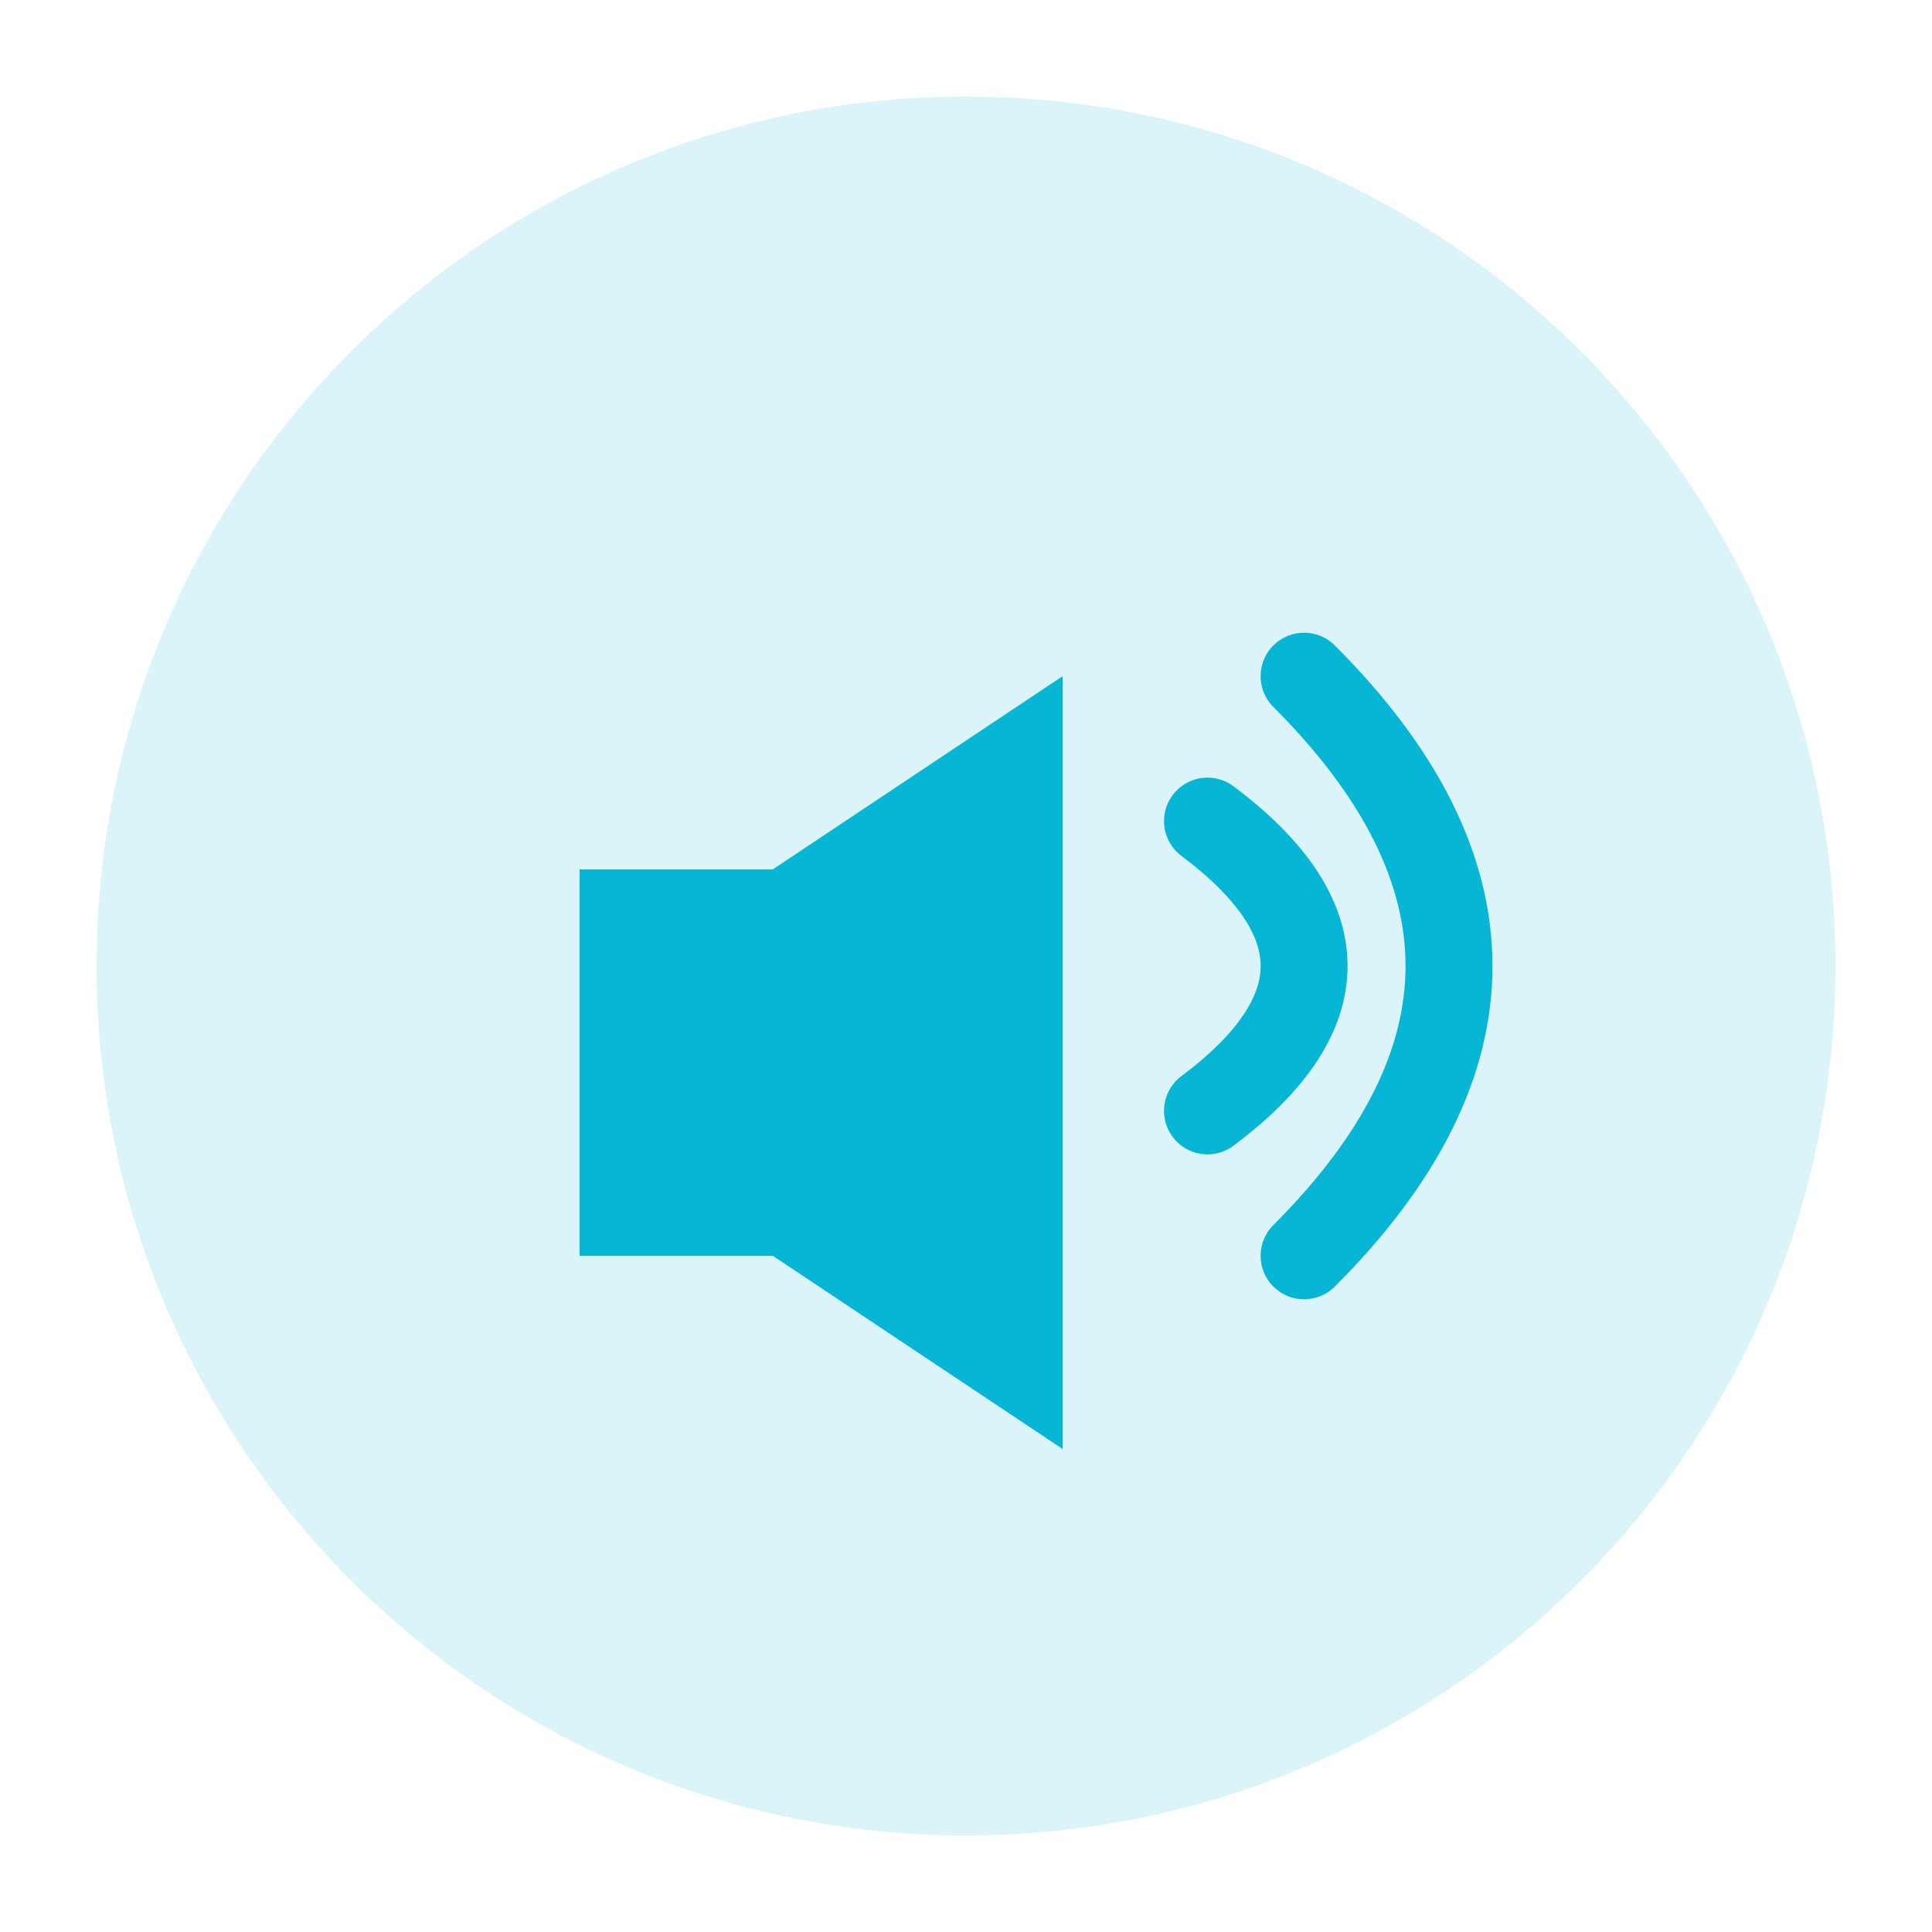
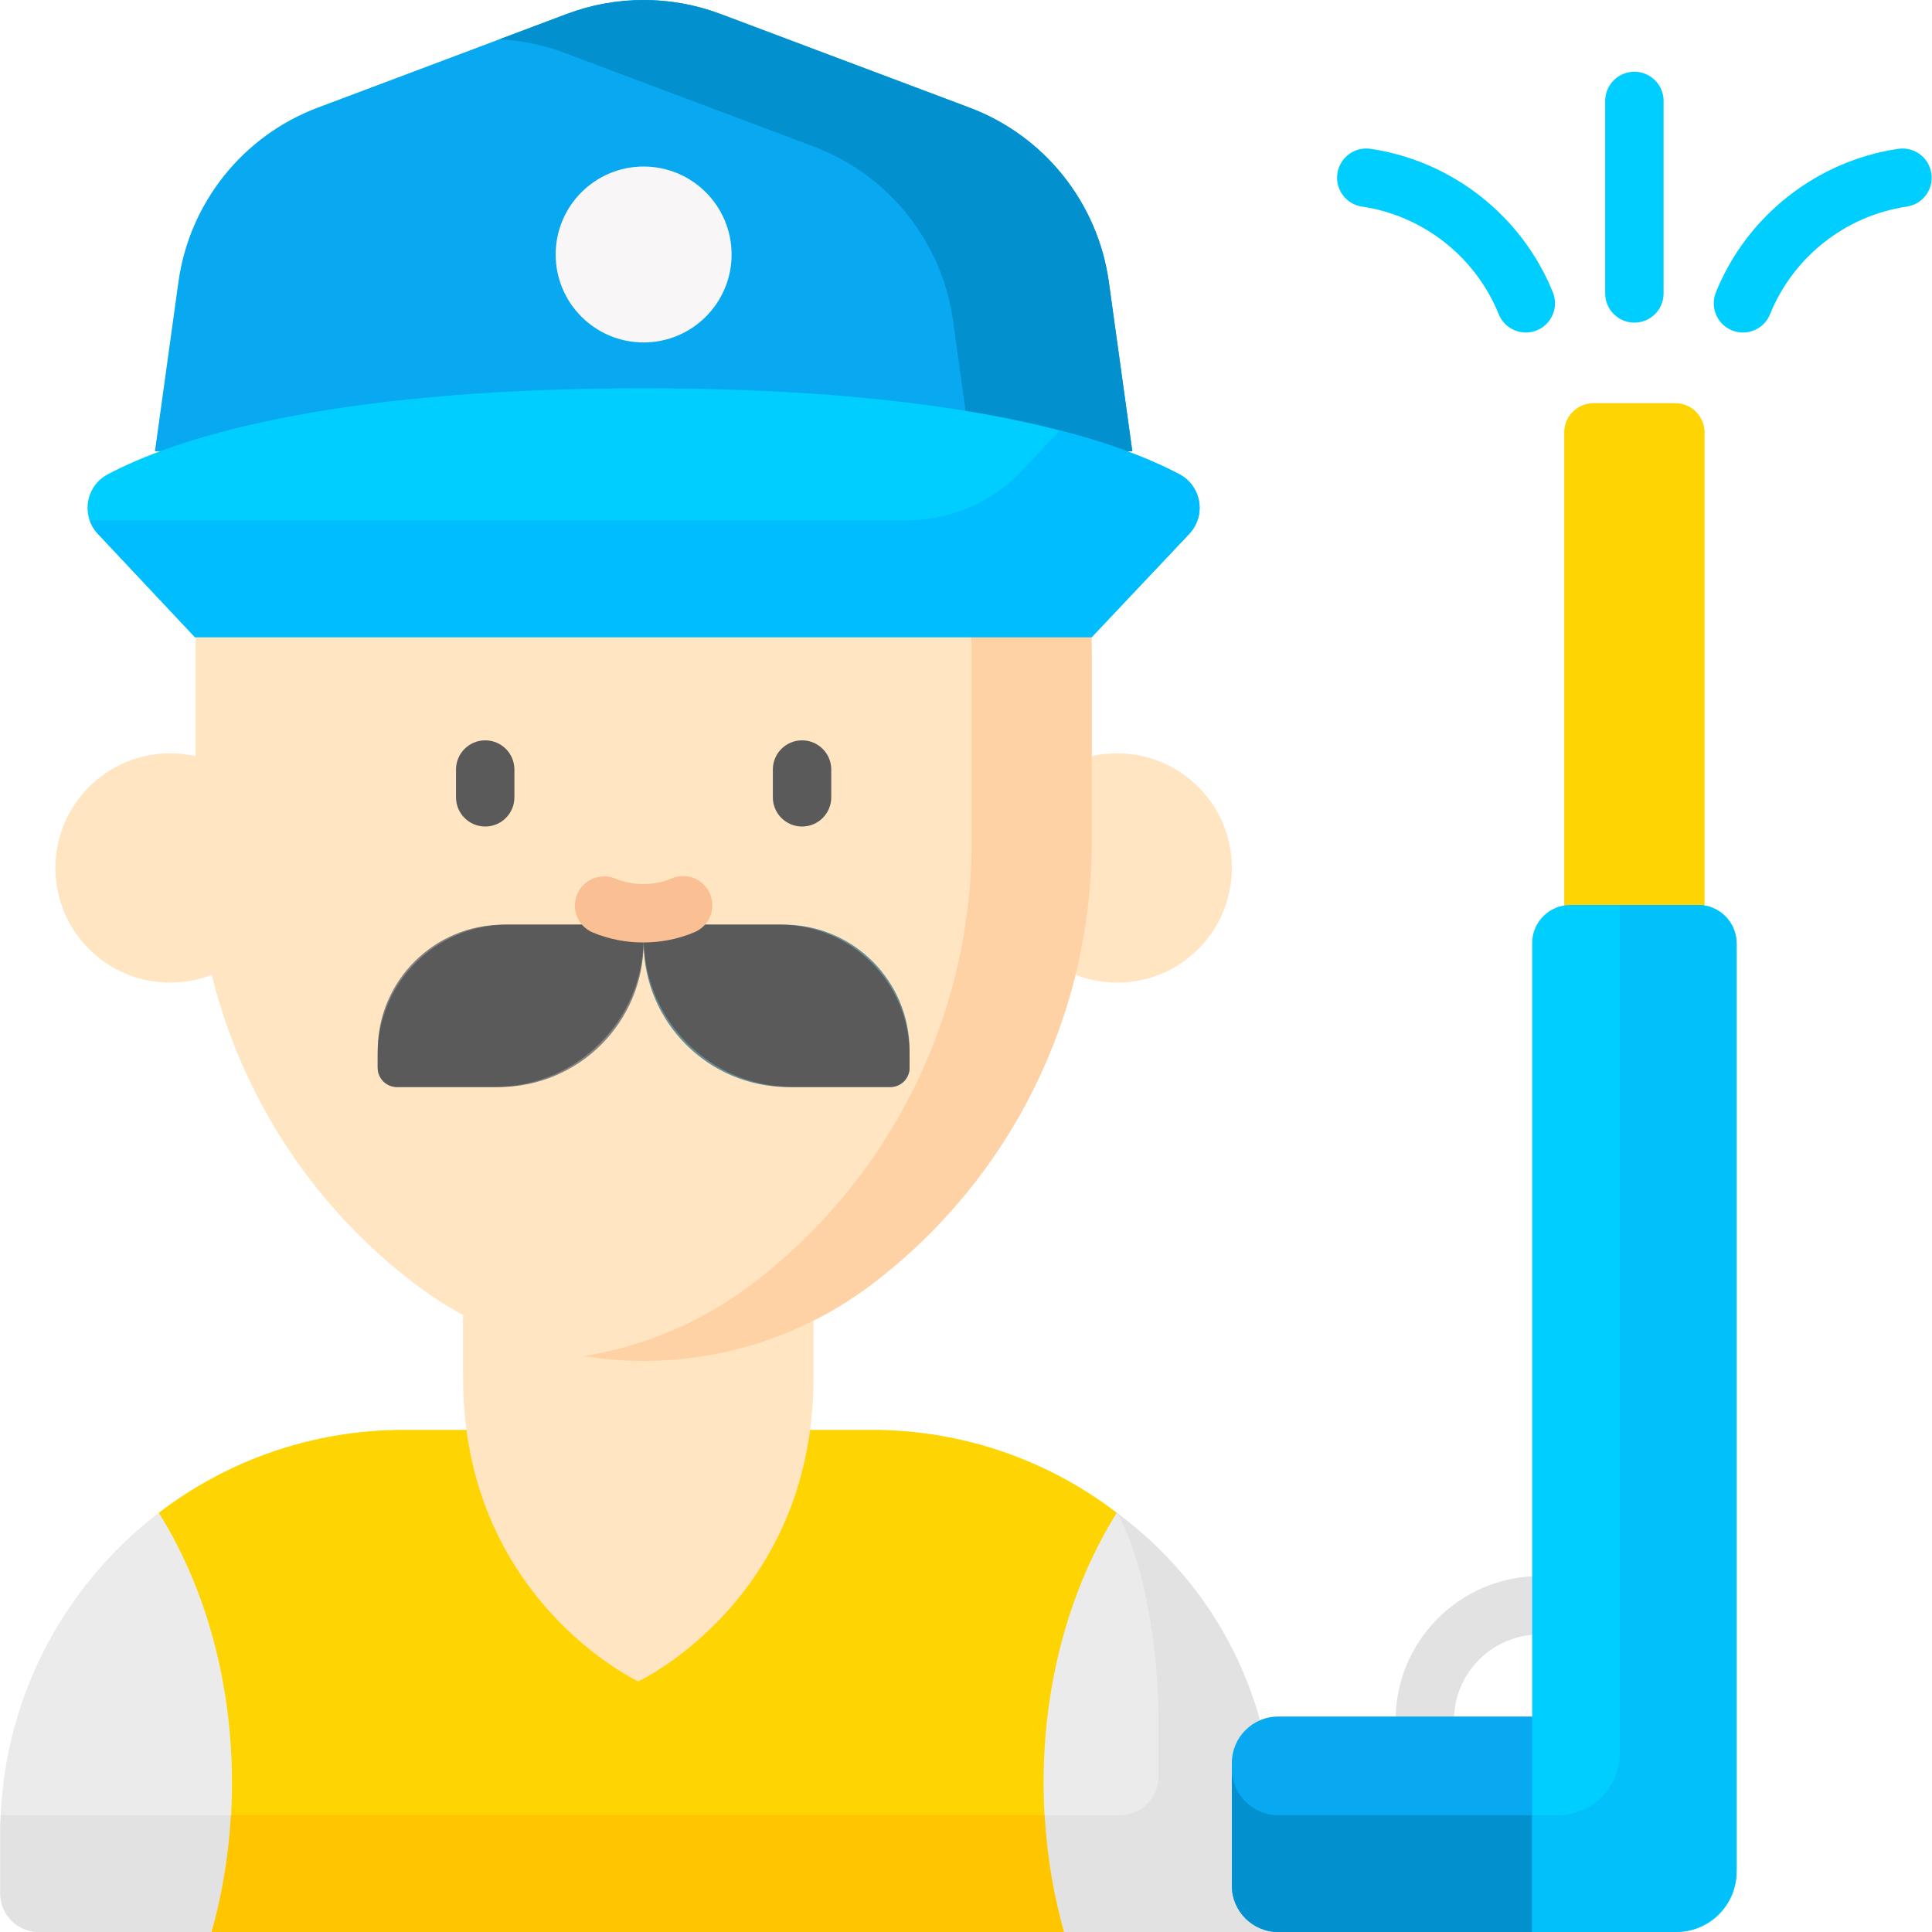
- <svg xmlns="http://www.w3.org/2000/svg" viewBox="0 0 40 40">
-   <circle cx="20" cy="20" r="18" fill="#06B6D4" opacity="0.15" />
-   <path d="M12 18 L12 26 L16 26 L22 30 L22 14 L16 18 Z" fill="#06B6D4" />
-   <path d="M25 17 Q29 20 25 23" stroke="#06B6D4" stroke-width="1.8" fill="none" stroke-linecap="round" />
-   <path d="M27 14 Q33 20 27 26" stroke="#06B6D4" stroke-width="1.8" fill="none" stroke-linecap="round" />
+ <svg xmlns="http://www.w3.org/2000/svg" id="Capa_1" enable-background="new 0 0 512.153 512.153" viewBox="0 0 512.153 512.153">
+   <g>
+     <g>
+       <g>
+         <path d="m259.292 398.143v114.01h78.775v-26.148c0-34.647-16.475-65.443-42.019-84.988z" fill="#ebebeb" />
+         <path d="m296.048 401.017c7.186 12.063 11.055 36.31 11.055 54.024v15.962c0 5.626-4.56 10.186-10.186 10.186h-37.626l22.746 30.964h56.03v-26.147c0-35.274-15.683-65.506-42.019-84.989z" fill="#e2e2e2" />
+       </g>
+       <g>
+         <path d="m78.111 397.761-36.015 3.258c-25.542 19.545-42.02 50.339-42.02 84.986v15.962c0 5.626 4.561 10.186 10.186 10.186h45.843l14.864-13.292z" fill="#ebebeb" />
+         <path d="m78.111 481.189h-77.922c-.071 1.597-.113 3.202-.113 4.816v15.962c0 5.626 4.56 10.186 10.186 10.186h45.844z" fill="#e2e2e2" />
+       </g>
+       <path d="m61.495 472.587c0 13.939-1.911 27.275-5.389 39.565h225.931c-3.478-12.291-5.389-25.626-5.389-39.565 0-27.275 7.298-52.246 19.399-71.569-18.006-13.78-40.515-21.973-64.94-21.973h-25.45-69.08-29.542c-24.425 0-46.934 8.193-64.94 21.973 12.101 19.323 19.4 44.294 19.4 71.569z" fill="#fed402" />
+       <path d="m61.231 481.189c-.618 10.828-2.37 21.228-5.125 30.964h225.931c-2.755-9.736-4.507-20.135-5.125-30.964z" fill="#ffc600" />
+       <g fill="#ffe5c2">
+         <path d="m122.754 340.248v25.038c0 58.774 46.446 80.428 46.446 80.428s46.446-21.654 46.446-80.428v-25.038z" />
+         <circle cx="45.08" cy="230.092" r="30.39" />
+         <circle cx="296.161" cy="230.092" r="30.39" />
+       </g>
+       <g>
+         <path d="m53.034 156.349c-.784 5.511-1.198 11.141-1.198 16.868v49.938c0 46.041 21.549 89.429 58.233 117.251 35.801 27.152 85.301 27.152 121.102 0 36.684-27.822 58.233-71.21 58.233-117.251v-49.938c0-5.727-.414-11.357-1.198-16.868z" fill="#ffe5c2" />
+         <path d="m256.369 156.349c.783 5.51 1.191 11.141 1.191 16.868v49.938c0 46.041-21.549 89.429-58.233 117.251-13.431 10.186-28.79 16.551-44.629 19.094 26.383 4.237 54.102-2.128 76.473-19.094 36.684-27.822 58.233-71.21 58.233-117.251v-49.938c0-5.727-.414-11.357-1.198-16.868z" fill="#fed2a4" />
+       </g>
+       <path d="m132.249 288.16h-27.104c-2.773 0-5.021-2.248-5.021-5.021v-4.675c0-18.418 14.931-33.349 33.349-33.349h37.146v4.675c.001 21.191-17.178 38.37-38.37 38.37z" fill="#838383" />
+       <path d="m208.991 288.16h27.104c2.773 0 5.021-2.248 5.021-5.021v-4.675c0-18.418-14.931-33.349-33.35-33.349h-37.146v4.675c0 21.191 17.179 38.37 38.371 38.37z" fill="#678d98" />
+       <path d="m256.986 28.524-65.989-24.819c-13.135-4.94-27.618-4.94-40.754 0l-65.988 24.819c-19.861 7.47-34.043 25.208-36.957 46.226l-6.224 44.88h259.094l-6.224-44.88c-2.916-21.017-17.098-38.756-36.958-46.226z" fill="#08a9f1" />
+       <path d="m149.708 14.028 65.989 24.819c19.861 7.47 34.043 25.208 36.957 46.226l4.792 34.557h42.721l-6.224-44.879c-2.915-21.018-17.096-38.757-36.957-46.226l-65.989-24.819c-13.135-4.94-27.618-4.94-40.754 0l-17.835 6.708c5.872.312 11.708 1.511 17.3 3.614z" fill="#0290cf" />
+       <path d="m170.62 102.927c-85.457 0-125.32 13.924-142.067 22.819-5.859 3.112-7.154 10.936-2.612 15.771l25.735 27.39h237.727l25.853-27.387c4.561-4.831 3.274-12.673-2.595-15.788-16.761-8.895-56.627-22.805-142.041-22.805z" fill="#00ceff" />
+       <path d="m312.662 125.732c-6.571-3.487-16.694-7.745-31.719-11.633l-10.119 10.719c-7.906 8.375-18.914 13.122-30.431 13.122h-216.609c.447 1.282 1.151 2.505 2.158 3.576l25.735 27.39h237.727l25.853-27.387c4.561-4.83 3.273-12.672-2.595-15.787z" fill="#00bdff" />
+       <circle cx="170.62" cy="67.463" fill="#f8f6f6" r="23.317" />
+       <path d="m206.695 245.114h-72.149c-19.01 0-34.421 15.411-34.421 34.421v3.443c0 2.862 2.32 5.182 5.182 5.182h25.71c21.872 0 39.603-17.731 39.603-39.603 0 21.872 17.731 39.603 39.603 39.603h25.71c2.862 0 5.182-2.32 5.182-5.182v-3.443c.001-19.01-15.41-34.421-34.42-34.421z" fill="#5a5a5a" />
+       <path d="m128.624 219.104c-4.275 0-7.741-3.466-7.741-7.741v-7.364c0-4.275 3.466-7.741 7.741-7.741s7.741 3.466 7.741 7.741v7.364c0 4.275-3.465 7.741-7.741 7.741z" fill="#5a5a5a" />
+       <path d="m212.616 219.104c-4.275 0-7.741-3.466-7.741-7.741v-7.364c0-4.275 3.466-7.741 7.741-7.741s7.741 3.466 7.741 7.741v7.364c-.001 4.275-3.466 7.741-7.741 7.741z" fill="#5a5a5a" />
+       <path d="m170.531 249.839c-4.633 0-9.123-.883-13.345-2.625-3.952-1.63-5.834-6.156-4.204-10.108s6.154-5.835 10.108-4.204c4.725 1.949 10.303 1.93 15.009-.052 3.941-1.659 8.48.19 10.138 4.13 1.659 3.94-.19 8.479-4.13 10.138-4.288 1.805-8.855 2.721-13.576 2.721z" fill="#fac094" />
+     </g>
+     <g>
+       <path d="m444.096 106.874h-21.672c-4.288 0-7.763 3.476-7.763 7.763v141.033h37.199v-141.033c0-4.288-3.476-7.763-7.764-7.763z" fill="#fed402" />
+       <path d="m407.541 417.822c-20.78.335-37.585 17.332-37.585 38.191v.024h15.482v-.024c0-12.322 9.859-22.377 22.103-22.709z" fill="#e2e2e2" />
+       <path d="m338.849 512.153h67.311l10.321-20.646-10.321-36.466h-67.311c-6.792 0-12.298 5.506-12.298 12.298v32.516c0 6.792 5.506 12.298 12.298 12.298z" fill="#08a9f1" />
+       <path d="m326.551 468.888v30.967c0 6.792 5.506 12.298 12.298 12.298h67.311l10.321-15.482-10.321-15.485h-67.311c-6.792 0-12.298-5.506-12.298-12.298z" fill="#0290cf" />
+       <path d="m444.427 512.153h-38.267v-262.134c0-5.591 4.533-10.124 10.124-10.124h33.953c5.591 0 10.124 4.533 10.124 10.124v246.2c-.001 8.8-7.134 15.934-15.934 15.934z" fill="#00ceff" />
+       <path d="m449.911 239.895h-20.518v224.845c0 9.083-7.363 16.446-16.446 16.446h-6.788v30.967h37.755c9.083 0 16.446-7.363 16.446-16.446v-245.363c0-5.771-4.678-10.449-10.449-10.449z" fill="#01c0fa" />
+       <g fill="#00ceff">
+         <path d="m433.26 85.525c-4.275 0-7.741-3.466-7.741-7.741v-51.024c0-4.275 3.466-7.741 7.741-7.741s7.741 3.466 7.741 7.741v51.024c0 4.276-3.465 7.741-7.741 7.741z" />
+         <path d="m404.48 88.148c-3.063 0-5.963-1.83-7.181-4.845-6.138-15.203-20.027-26.137-36.246-28.536-4.229-.625-7.151-4.561-6.525-8.79s4.563-7.152 8.79-6.525c21.629 3.199 40.151 17.78 48.337 38.054 1.601 3.964-.315 8.475-4.28 10.076-.949.384-1.93.566-2.895.566z" />
+         <path d="m462.04 88.148c-.965 0-1.946-.181-2.896-.565-3.964-1.601-5.88-6.112-4.28-10.076 8.186-20.274 26.708-34.855 48.337-38.054 4.228-.629 8.165 2.296 8.79 6.525s-2.296 8.165-6.525 8.79c-16.219 2.399-30.107 13.333-36.246 28.536-1.216 3.014-4.117 4.844-7.18 4.844z" />
+       </g>
+     </g>
+   </g>
+   <g />
+   <g />
+   <g />
+   <g />
+   <g />
+   <g />
+   <g />
+   <g />
+   <g />
+   <g />
+   <g />
+   <g />
+   <g />
+   <g />
+   <g />
</svg>
